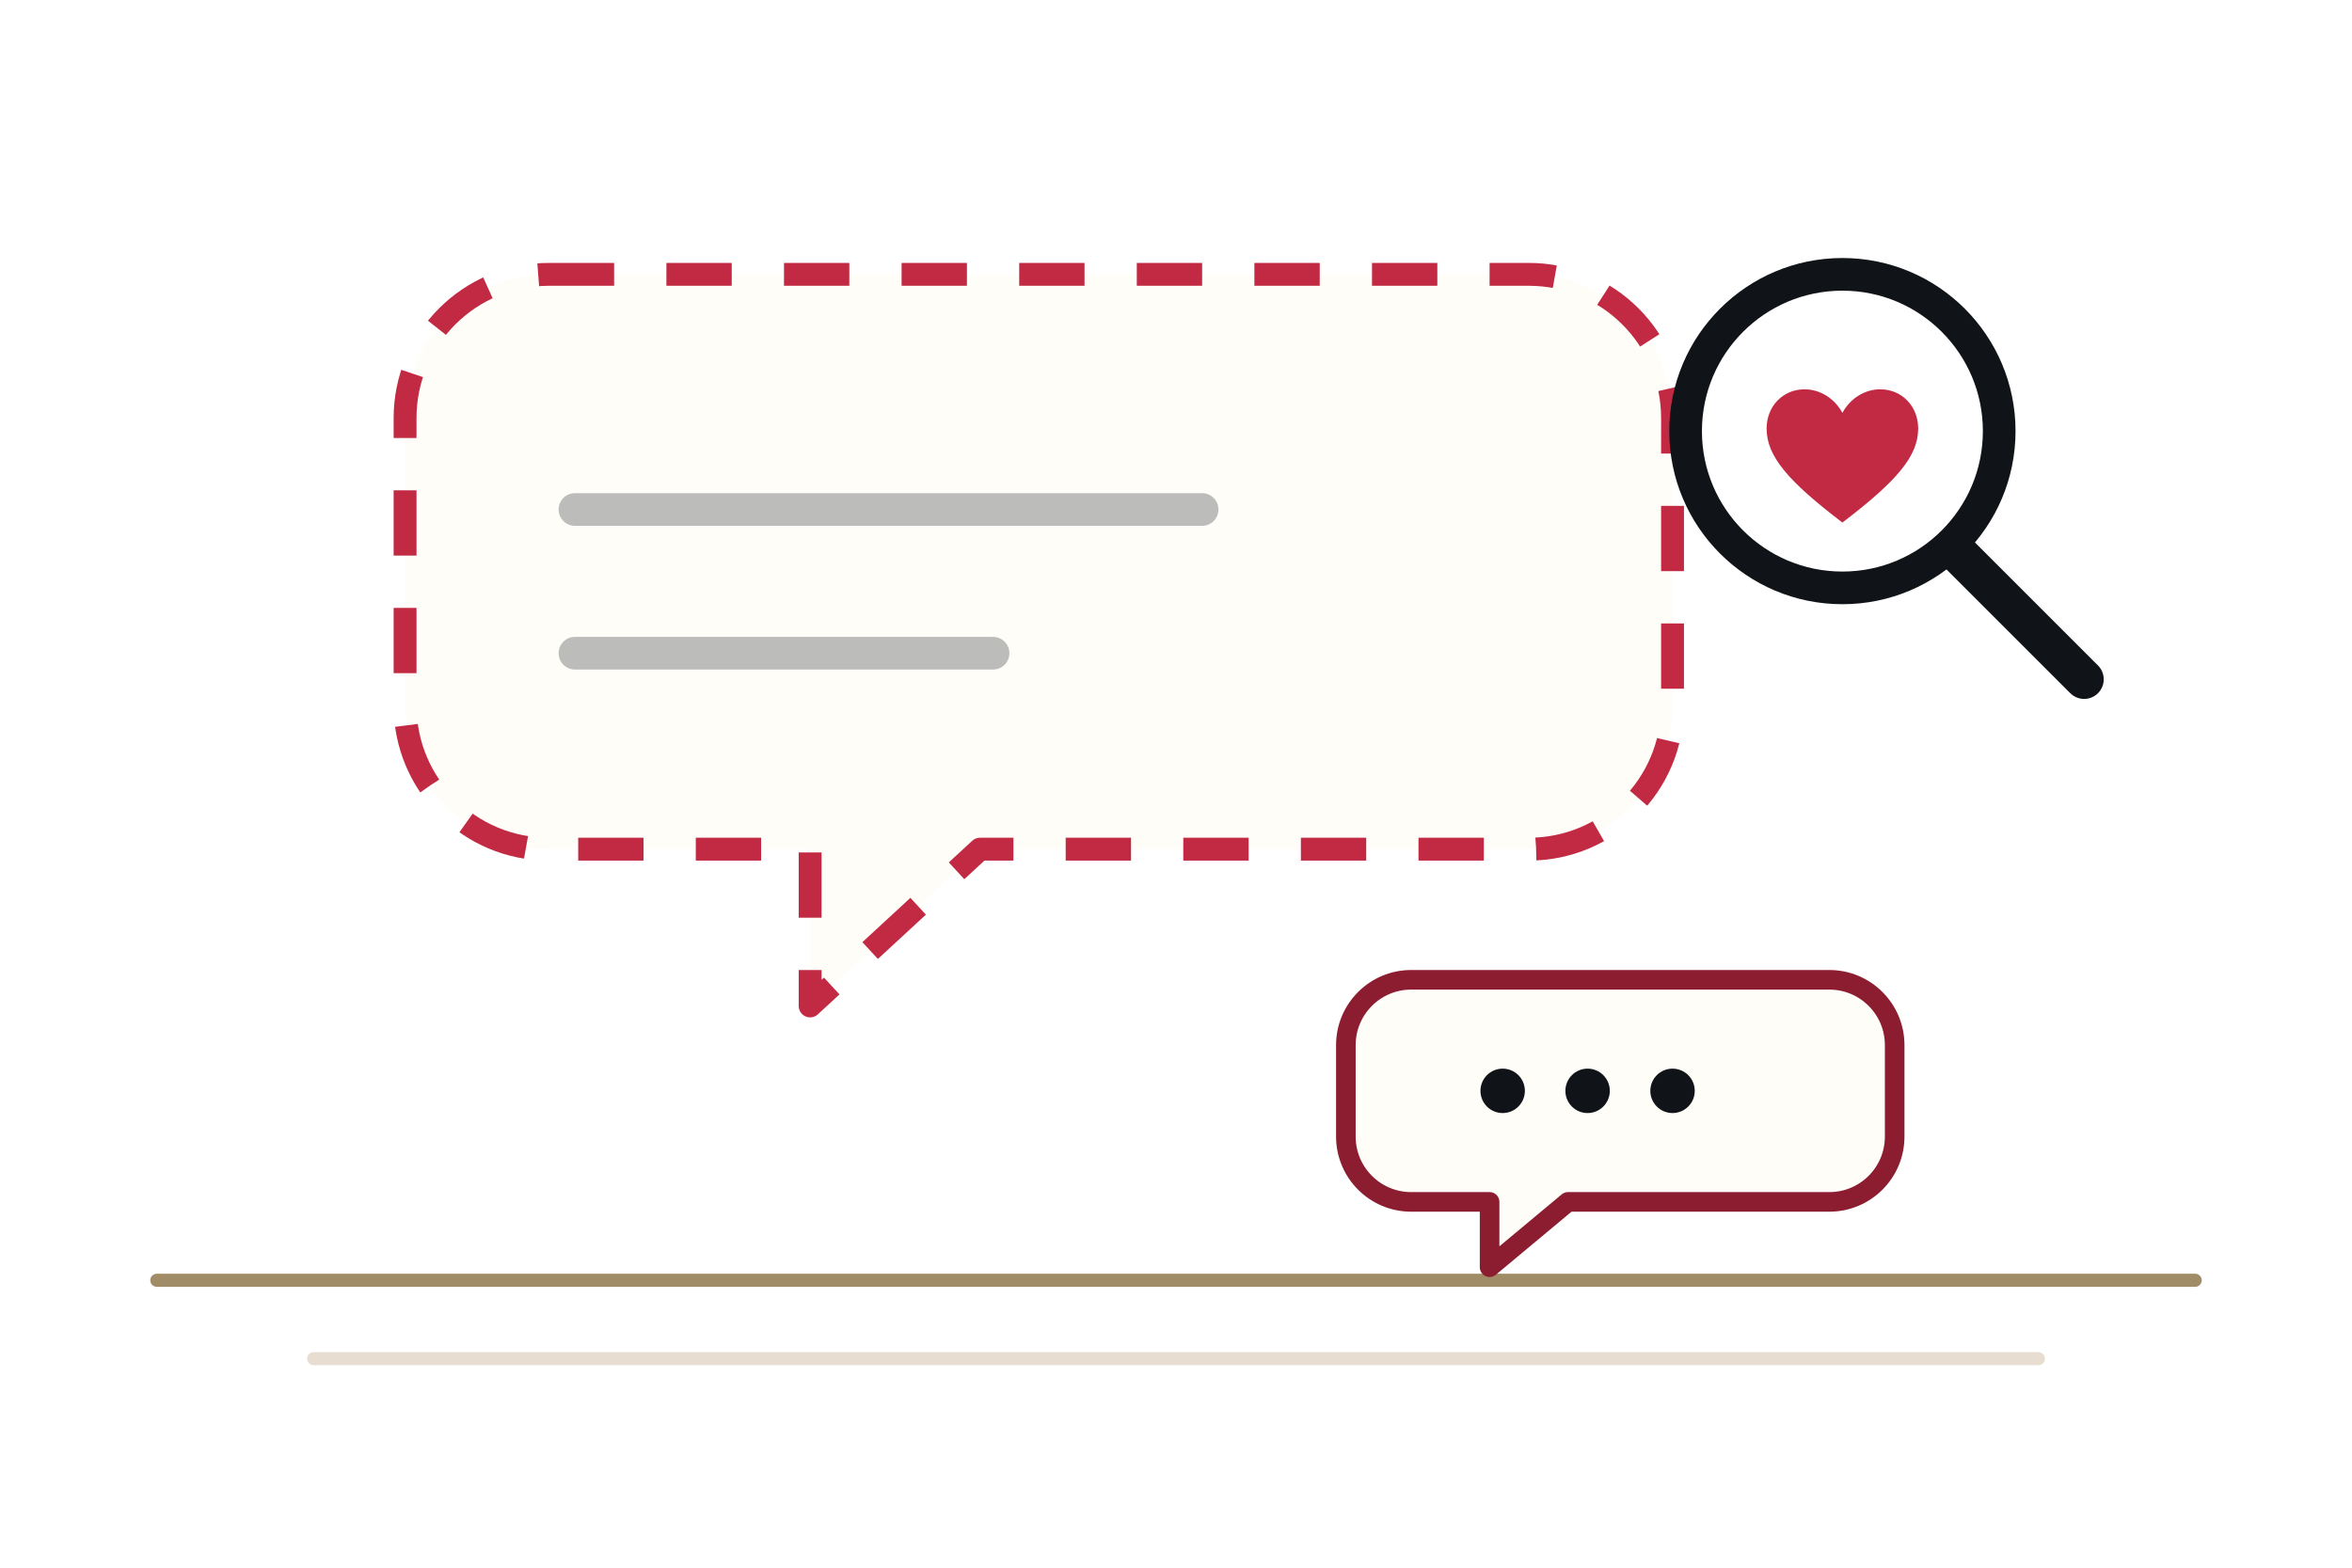
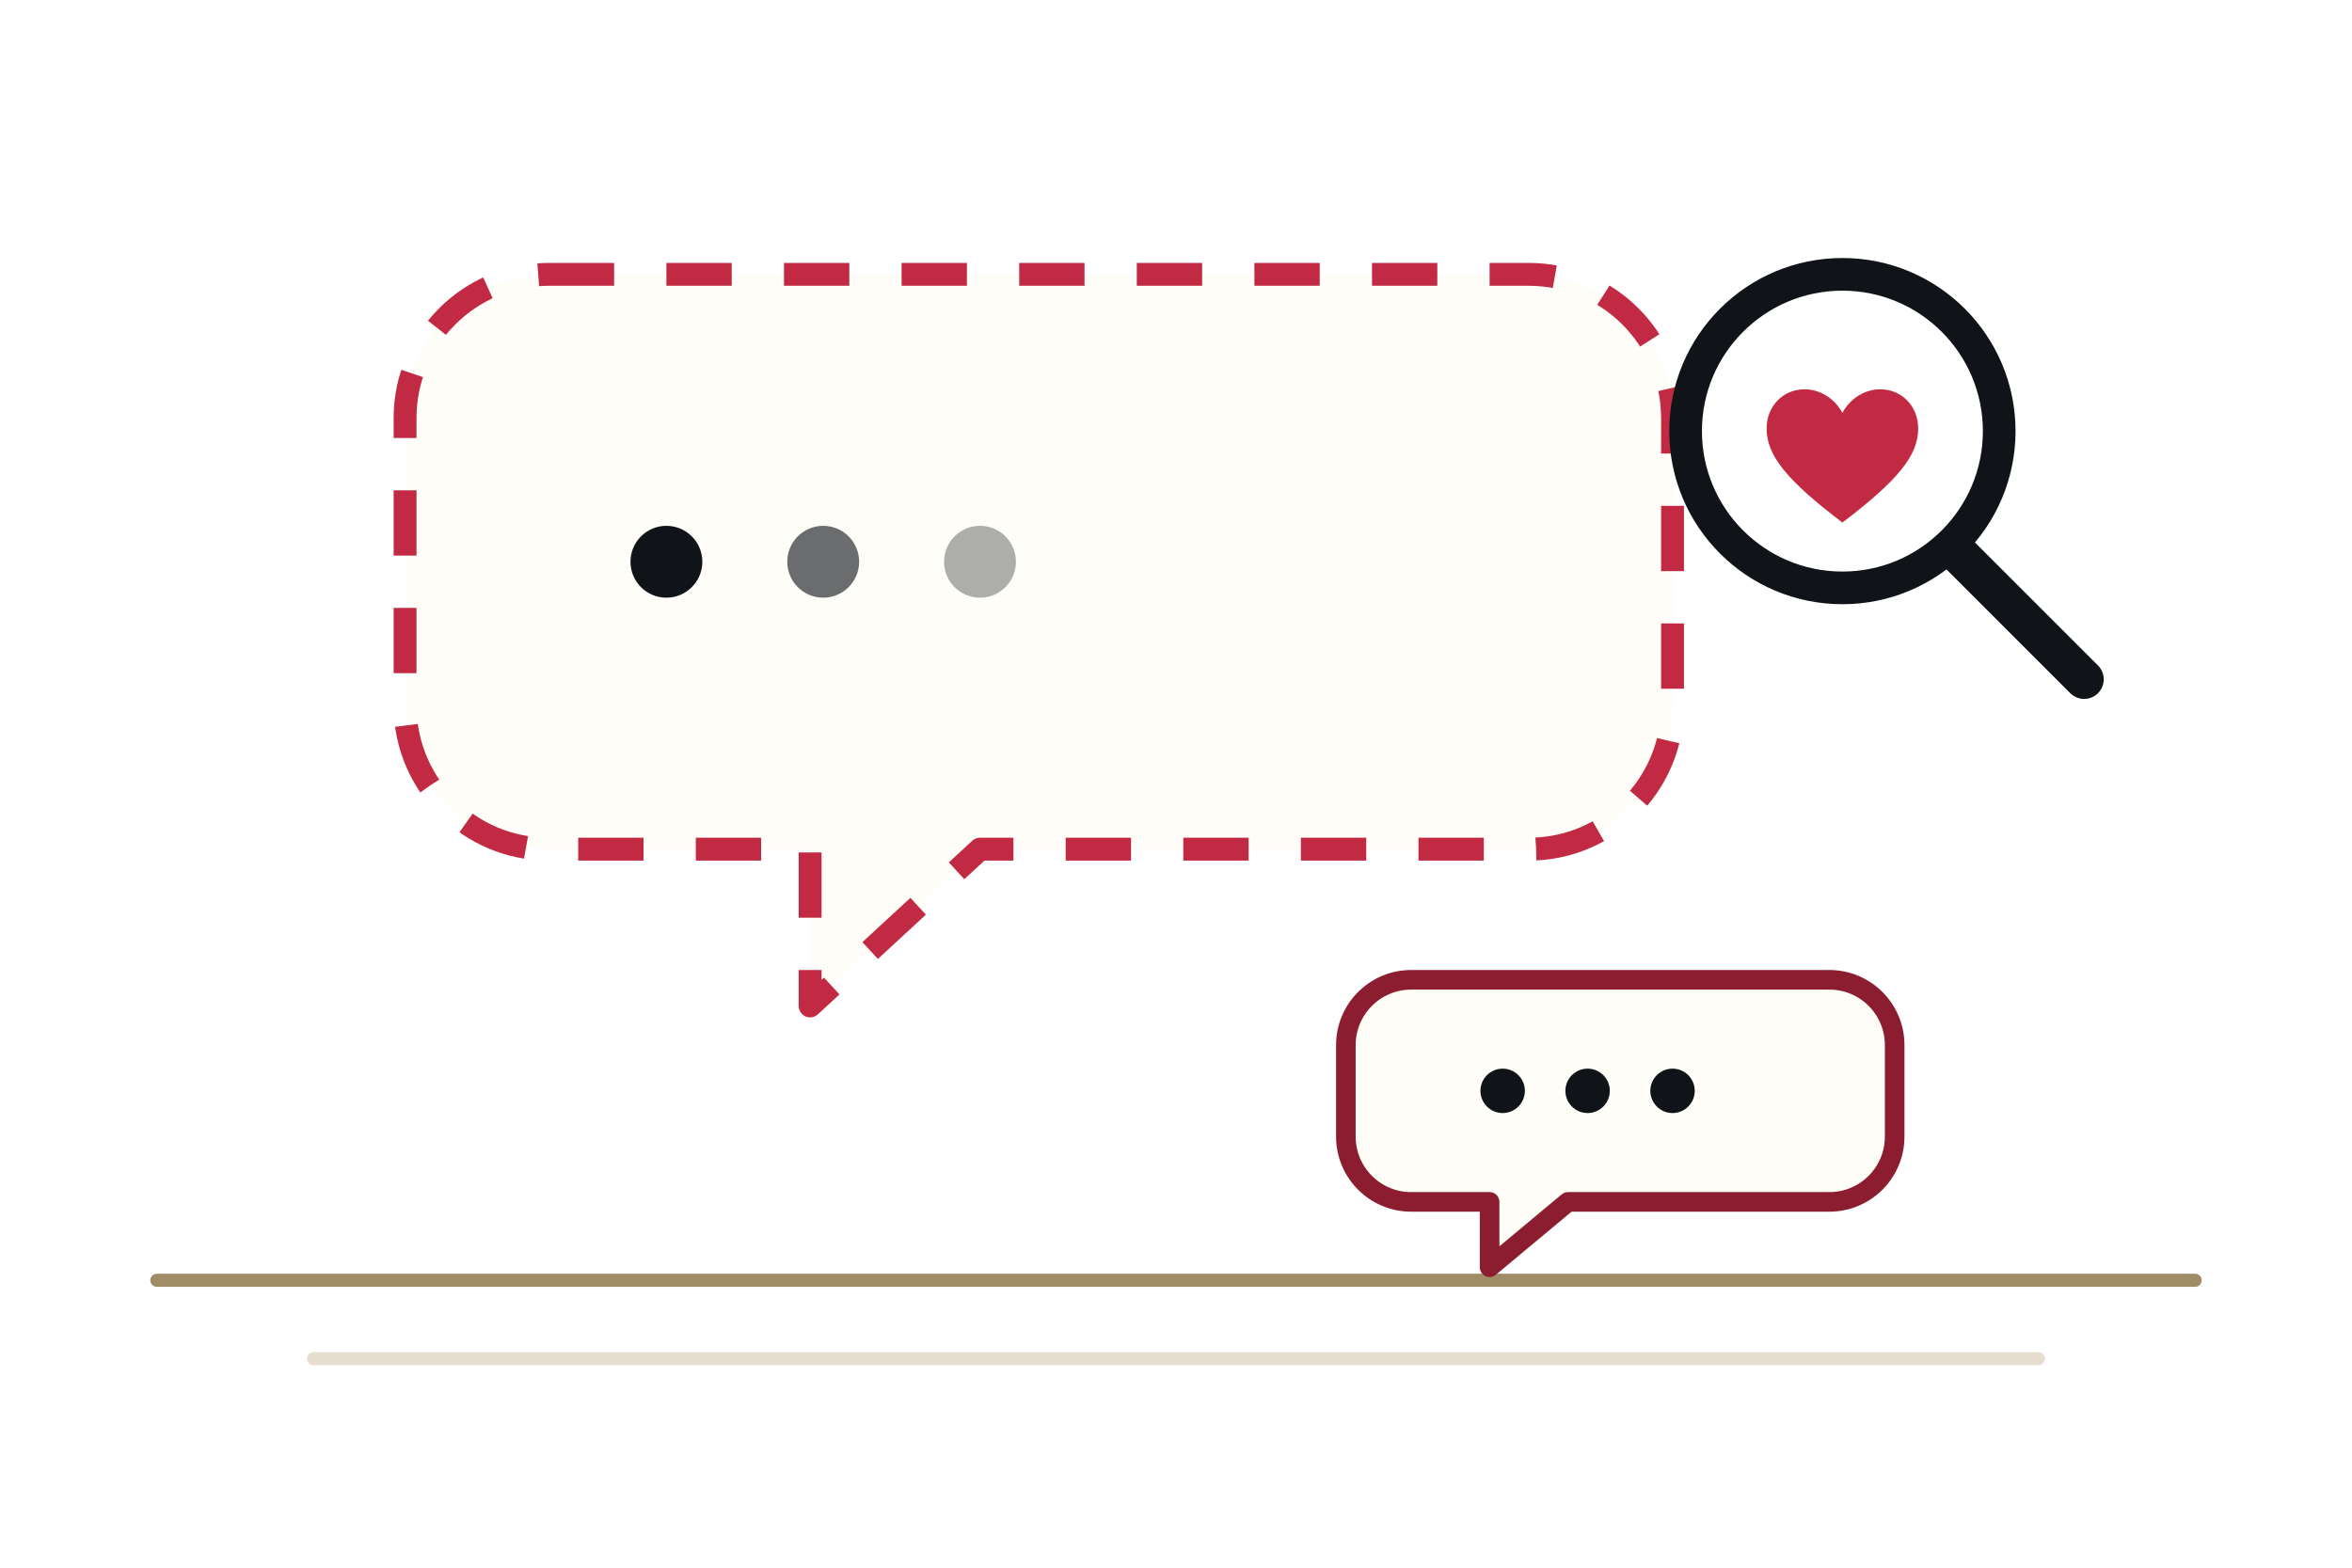
- <svg xmlns="http://www.w3.org/2000/svg" viewBox="0 0 360 240" role="img" aria-label="Sân khấu hội thoại đang trống: một bong bóng chat chưa có lời, kính lúp tim bên cạnh">
+ <svg xmlns="http://www.w3.org/2000/svg" viewBox="0 0 360 240" role="img" aria-label="Sân khấu hội thoại đang trống: một bong bóng chat đang chờ câu, kính lúp tim bên cạnh">
  <path d="M24 196h312" stroke="#A08C66" stroke-width="2" stroke-linecap="round" />
  <path d="M48 208h264" stroke="#E7DDD0" stroke-width="2" stroke-linecap="round" />
  <path d="M84 42h150a22 22 0 0 1 22 22v44a22 22 0 0 1-22 22H150l-26 24v-24H84a22 22 0 0 1-22-22V64a22 22 0 0 1 22-22z" fill="#FFFDF8" stroke="#C22A44" stroke-width="3.5" stroke-dasharray="10 8" stroke-linejoin="round" />
-   <path d="M88 78h96" stroke="#101418" stroke-width="5" stroke-linecap="round" opacity="0.28" />
-   <path d="M88 100h64" stroke="#101418" stroke-width="5" stroke-linecap="round" opacity="0.28" />
+   <circle cx="102" cy="86" r="5.5" fill="#101418" />
+   <circle cx="126" cy="86" r="5.5" fill="#101418" opacity="0.62" />
+   <circle cx="150" cy="86" r="5.5" fill="#101418" opacity="0.34" />
  <circle cx="282" cy="66" r="24" fill="none" stroke="#101418" stroke-width="5" />
  <path d="M299 84l20 20" stroke="#101418" stroke-width="6" stroke-linecap="round" />
  <path d="M282 80c-8.4-6.4-11.6-10.2-11.6-14.4 0-3.4 2.5-6 5.8-6 2.4 0 4.6 1.4 5.8 3.6 1.2-2.2 3.4-3.6 5.8-3.6 3.3 0 5.8 2.6 5.8 6 0 4.2-3.2 8-11.6 14.4z" fill="#C22A44" />
  <path d="M216 150h64a10 10 0 0 1 10 10v14a10 10 0 0 1-10 10h-40l-12 10v-10h-12a10 10 0 0 1-10-10v-14a10 10 0 0 1 10-10z" fill="#FFFDF8" stroke="#8C1D31" stroke-width="3" stroke-linejoin="round" />
  <circle cx="230" cy="167" r="3.4" fill="#101418" />
  <circle cx="243" cy="167" r="3.4" fill="#101418" />
  <circle cx="256" cy="167" r="3.4" fill="#101418" />
</svg>
